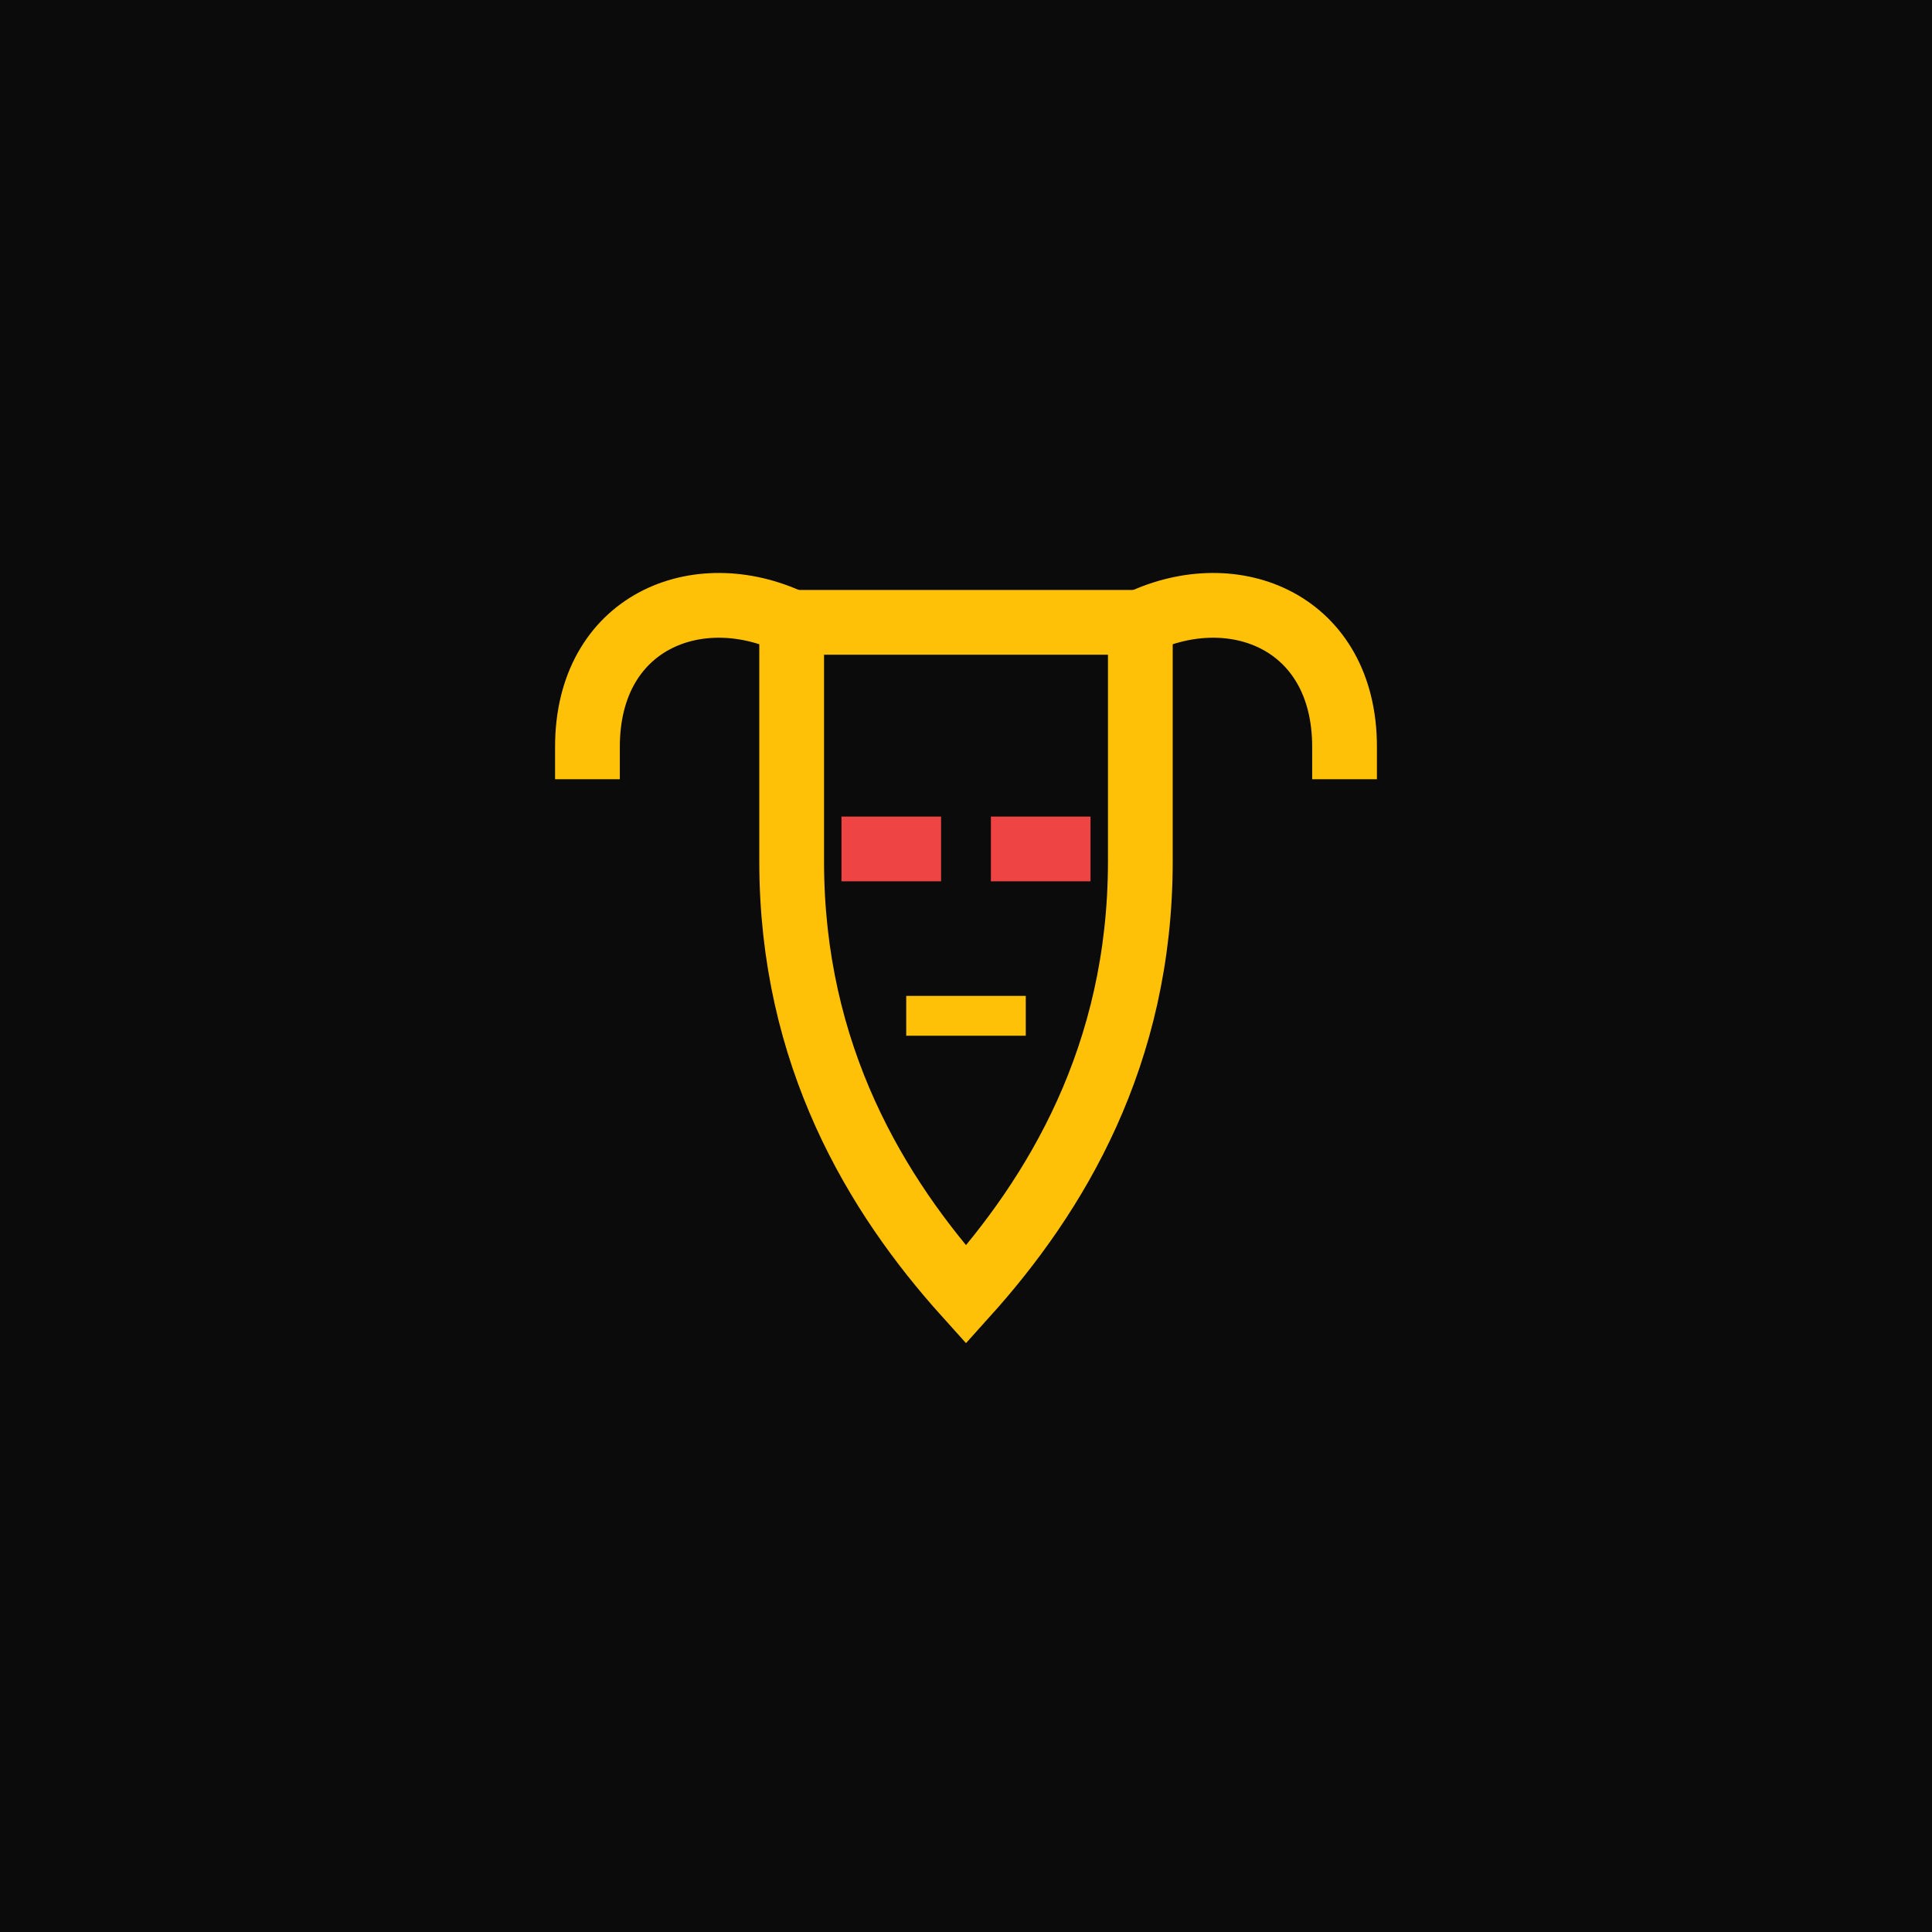
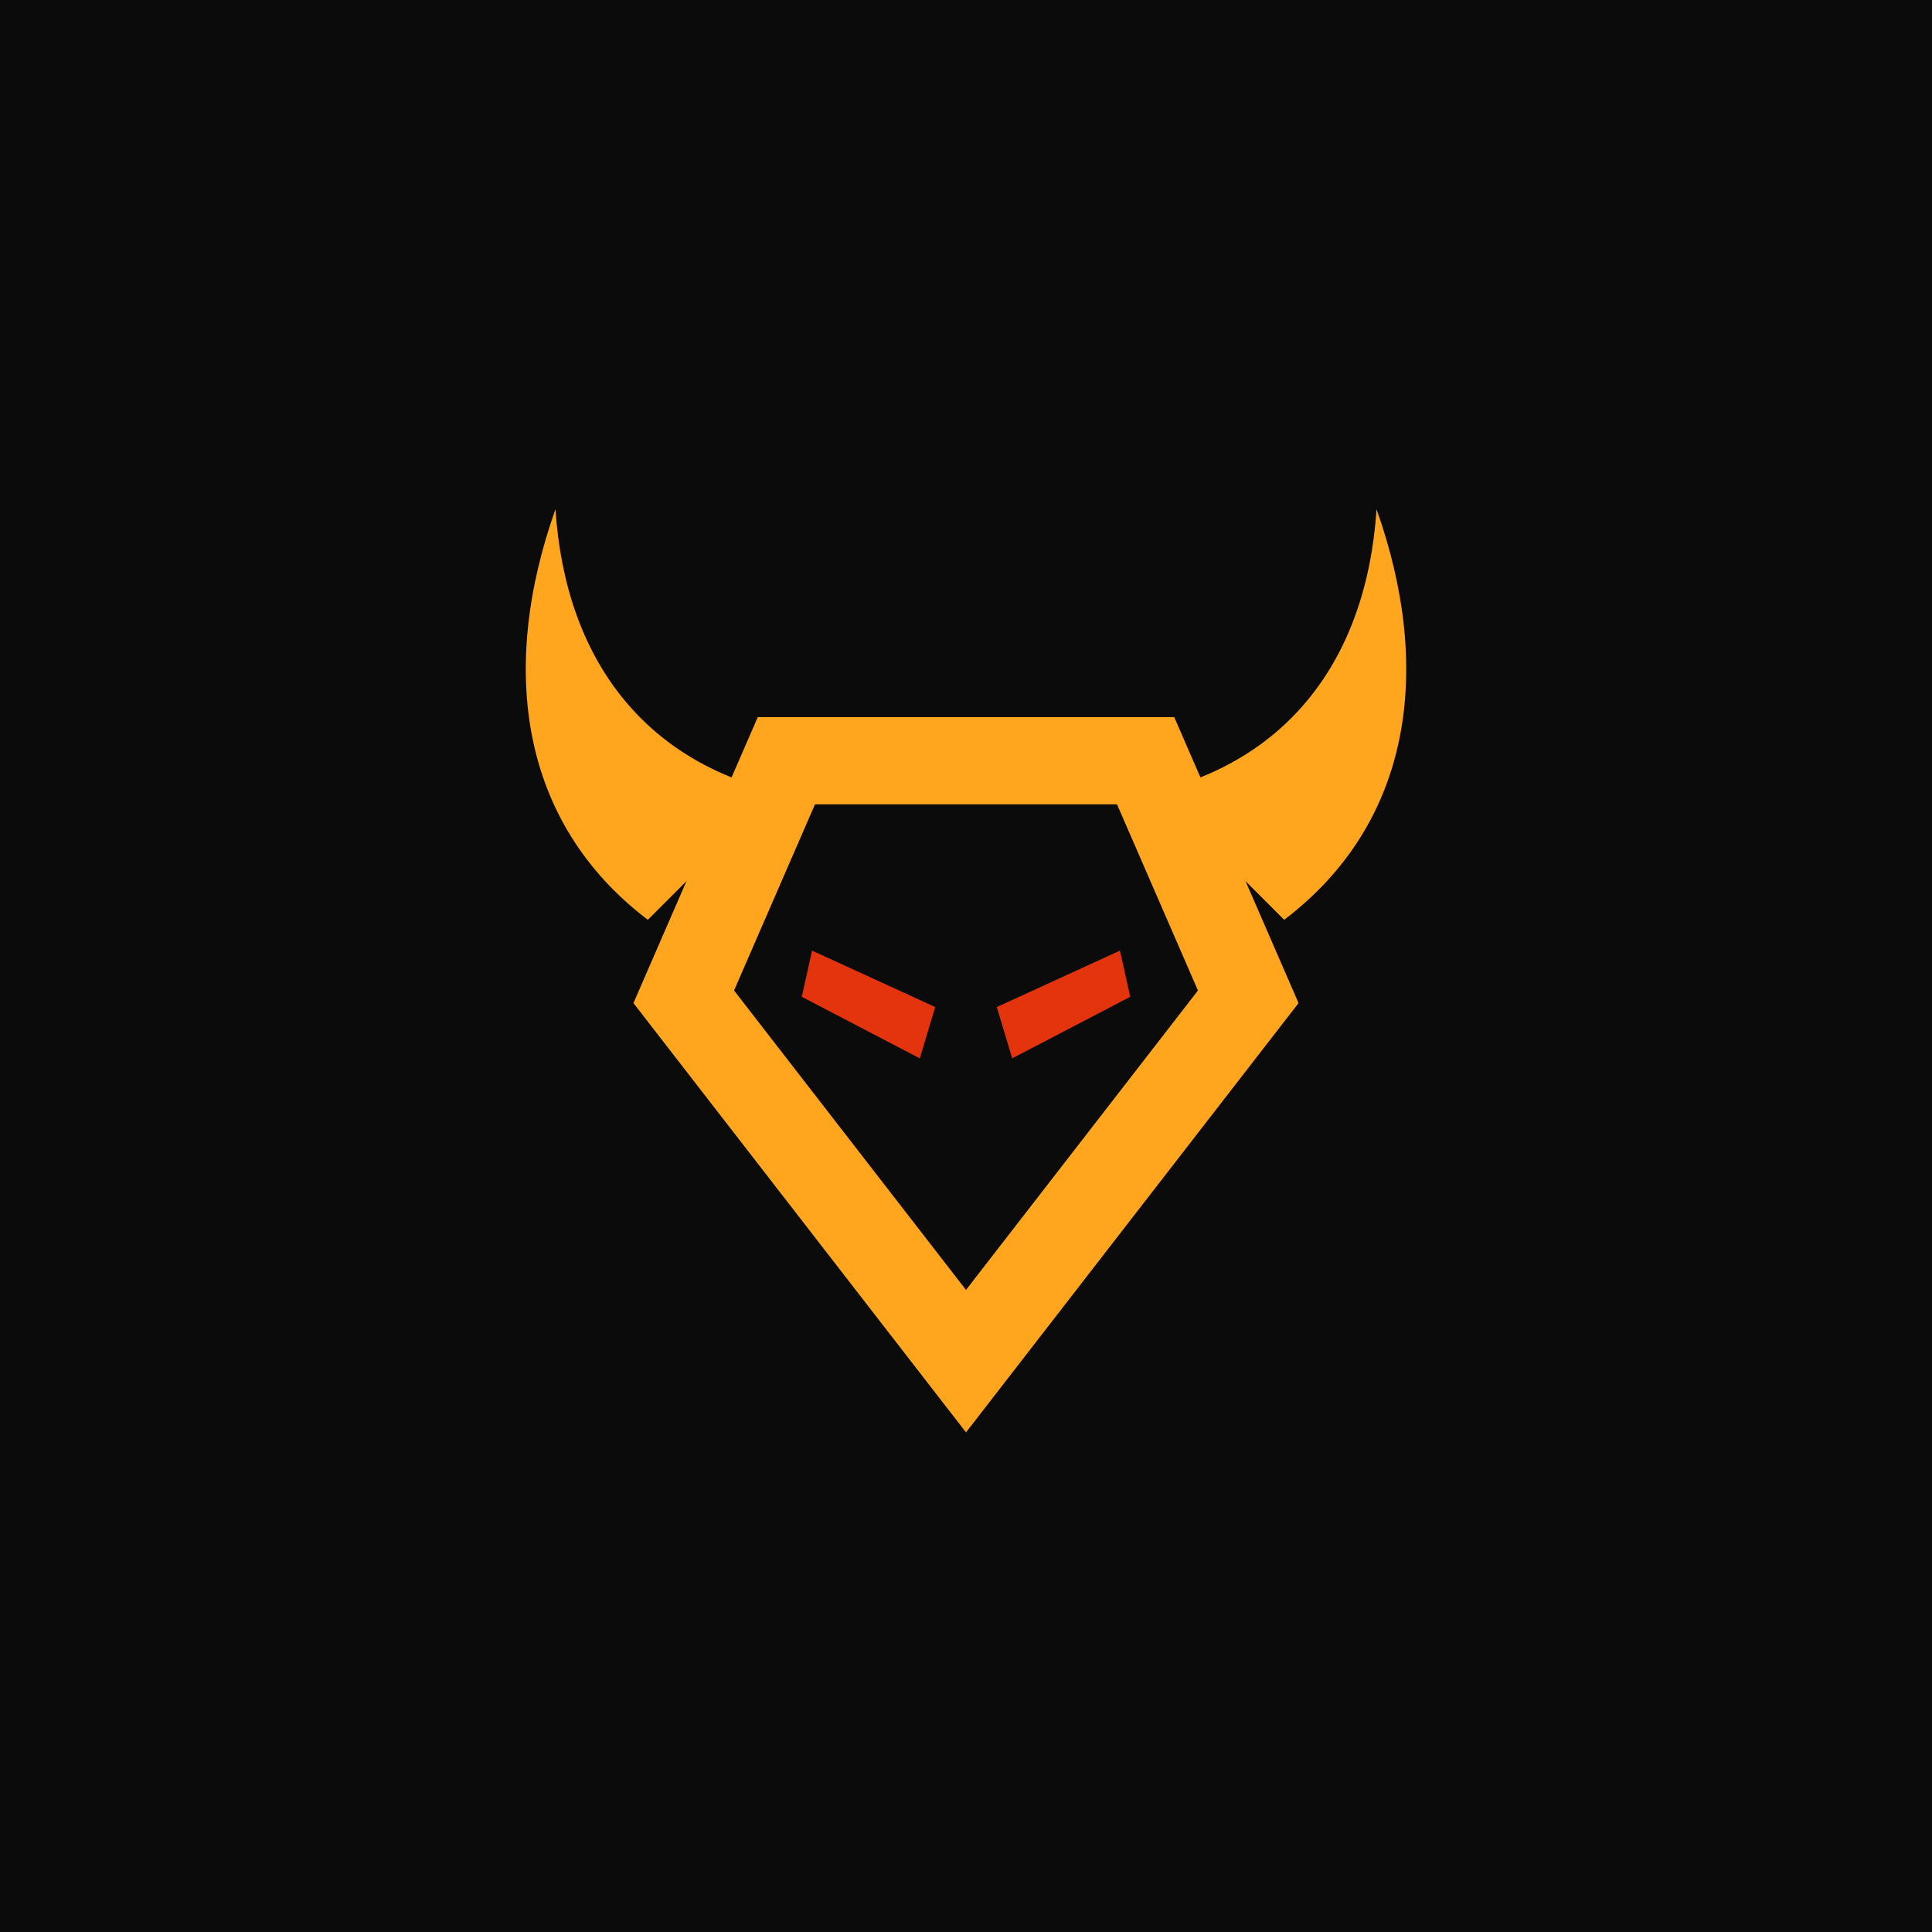
<svg xmlns="http://www.w3.org/2000/svg" viewBox="0 0 512 512" width="512" height="512">
  <rect width="512" height="512" fill="#0B0B0B" />
-   <g transform="translate(256 256) scale(0.66) translate(-256 -256)">
-     <g fill="none" stroke="#FFC107" stroke-width="26" stroke-linecap="square" stroke-linejoin="miter">
-       <path d="M104 168 C104 118, 148 100, 186 118" />
-       <path d="M408 168 C408 118, 364 100, 326 118" />
-       <path d="M186 118 L186 214 C186 292, 220 348, 256 388 C292 348, 326 292, 326 214 L326 118 Z" />
+   <g transform="translate(256 256) scale(0.68) translate(-256 -256)">
+     <g fill="#FFA51E">
+       <path d="M182 188 C132 176 100 138 96 78 C74 140 82 200 132 238 Z" />
+       <path d="M330 188 C380 176 412 138 416 78 C438 140 430 200 380 238 Z" />
    </g>
-     <g fill="#EF4444">
-       <rect x="206" y="196" width="40" height="26" />
-       <rect x="266" y="196" width="40" height="26" />
+     <path d="M186 176 L326 176 L366 268 L256 410 L146 268 Z" fill="#0B0B0B" stroke="#FFA51E" stroke-width="34" stroke-linejoin="miter" />
+     <g fill="#E4340E">
+       <path d="M196 250 L244 272 L238 292 L192 268 Z" />
+       <path d="M316 250 L268 272 L274 292 L320 268 Z" />
    </g>
-     <rect x="232" y="268" width="48" height="16" fill="#FFC107" />
  </g>
</svg>
